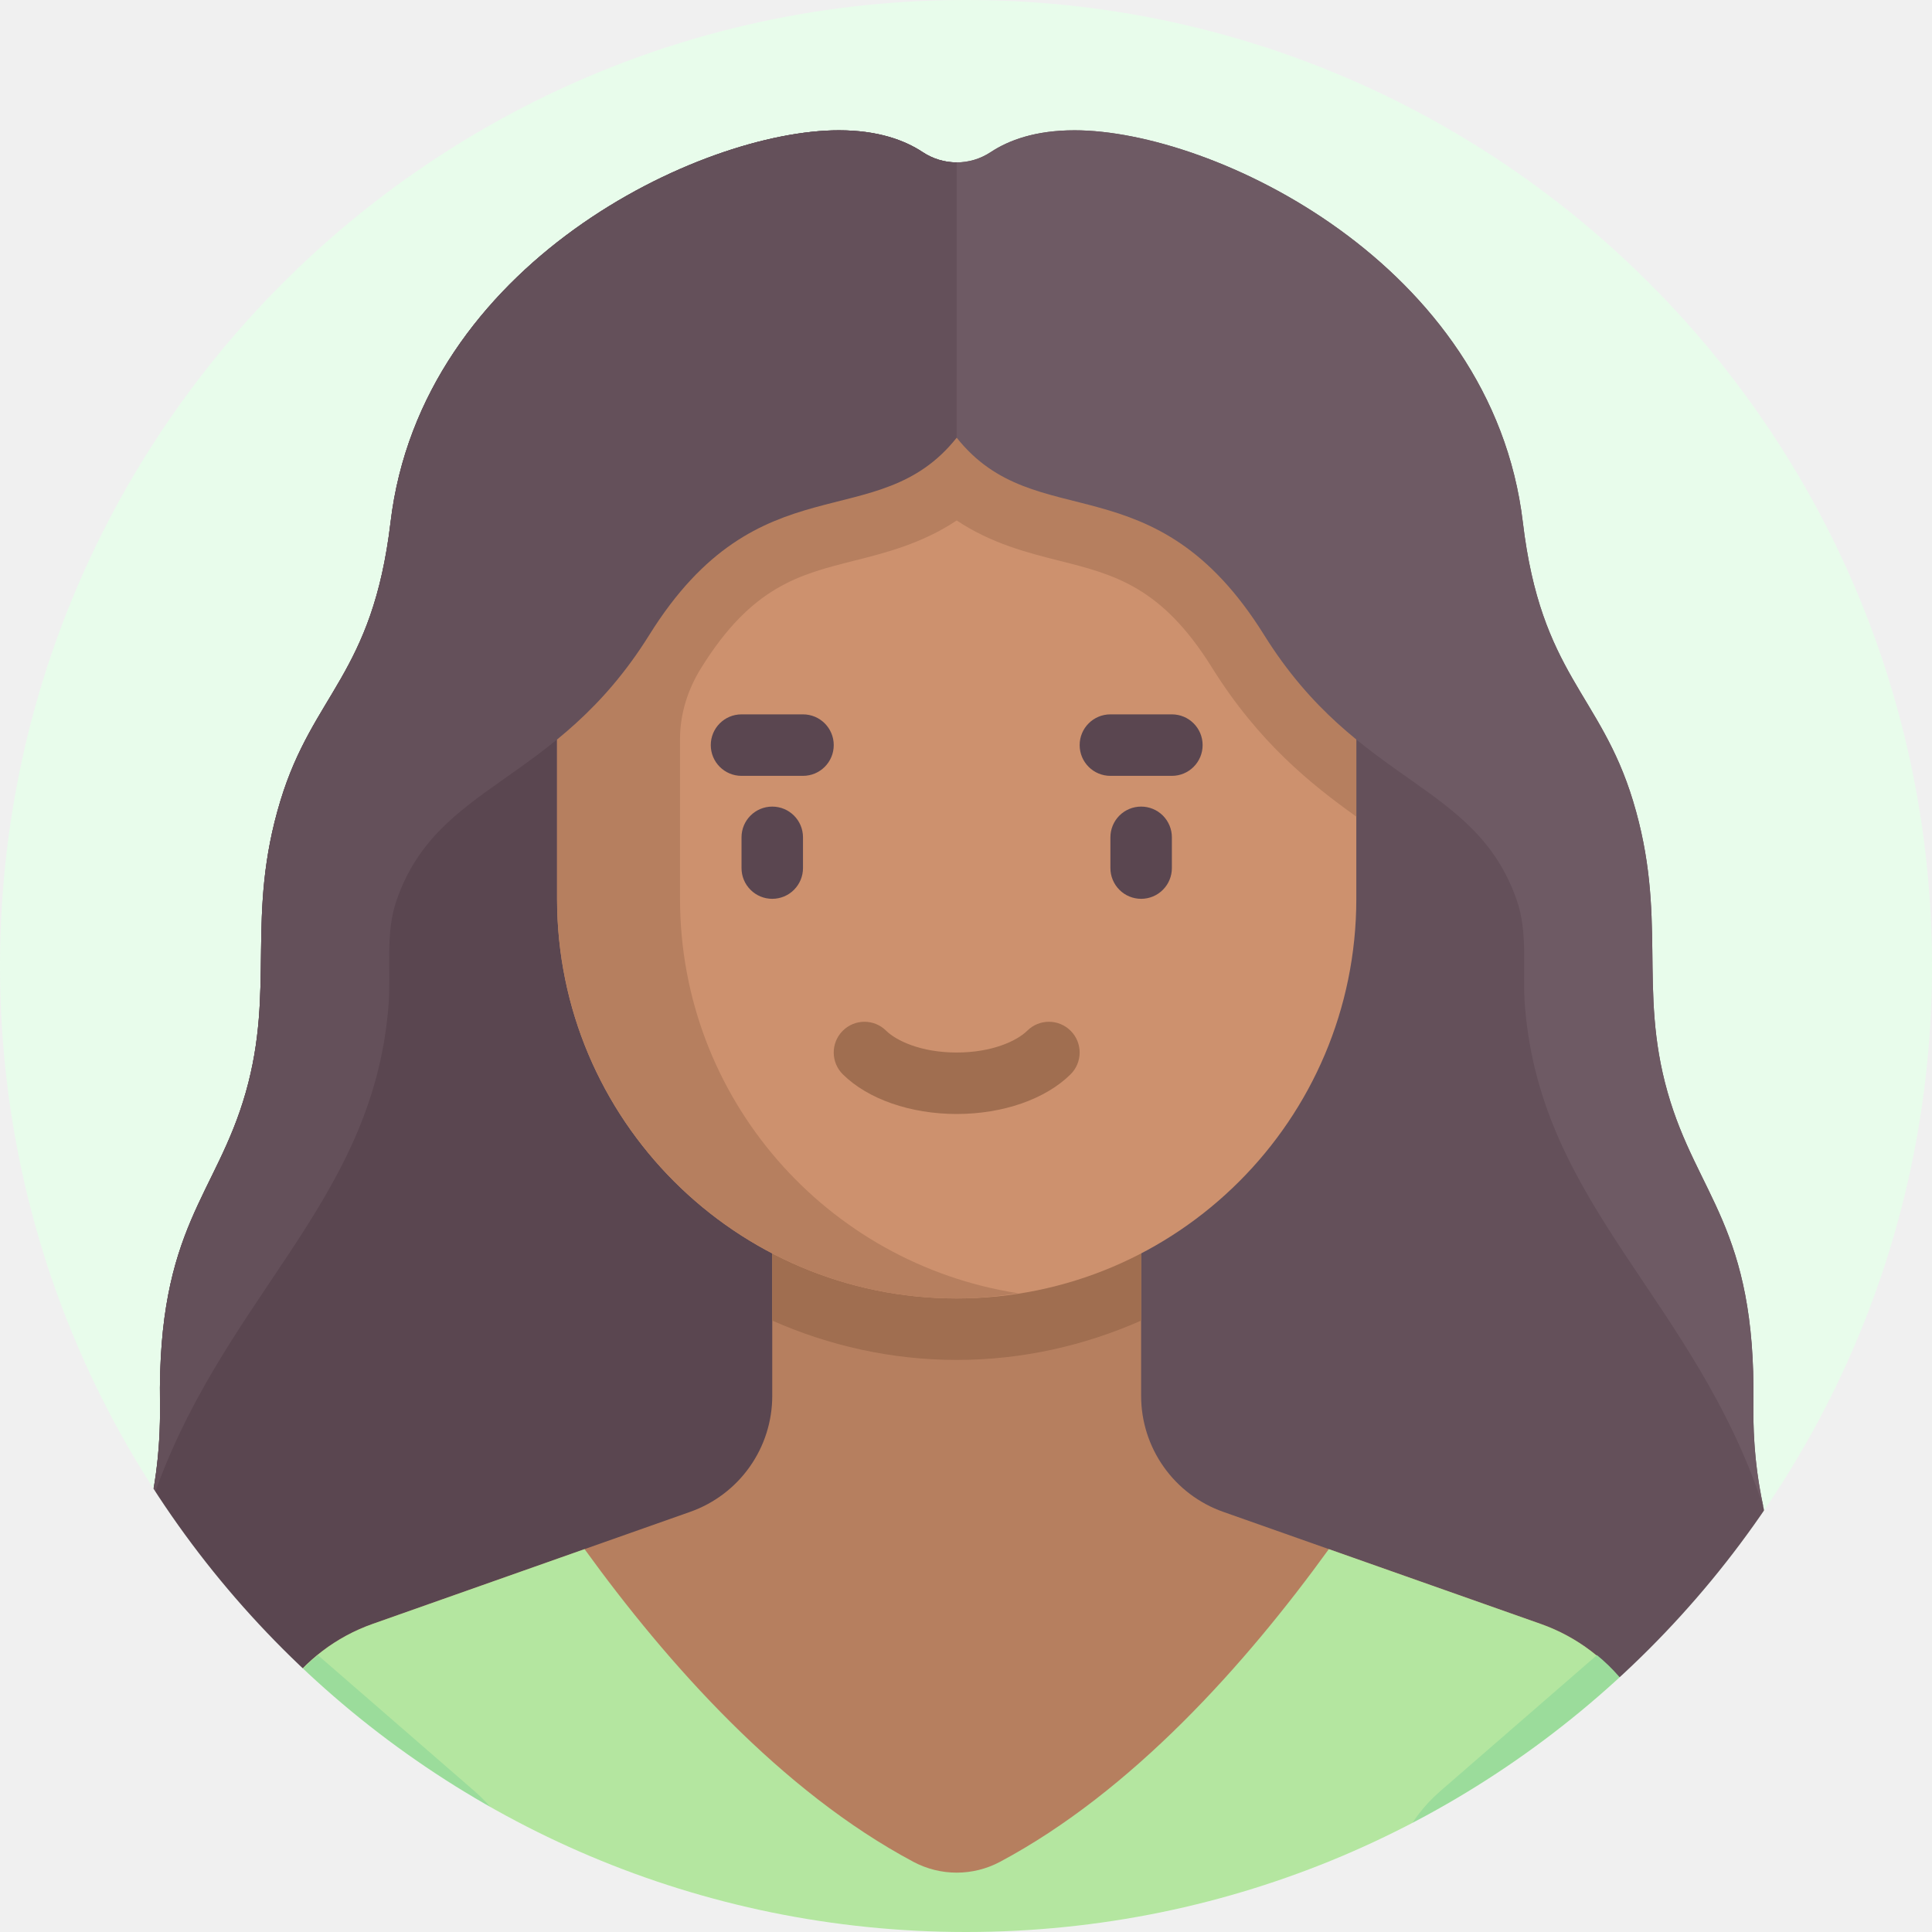
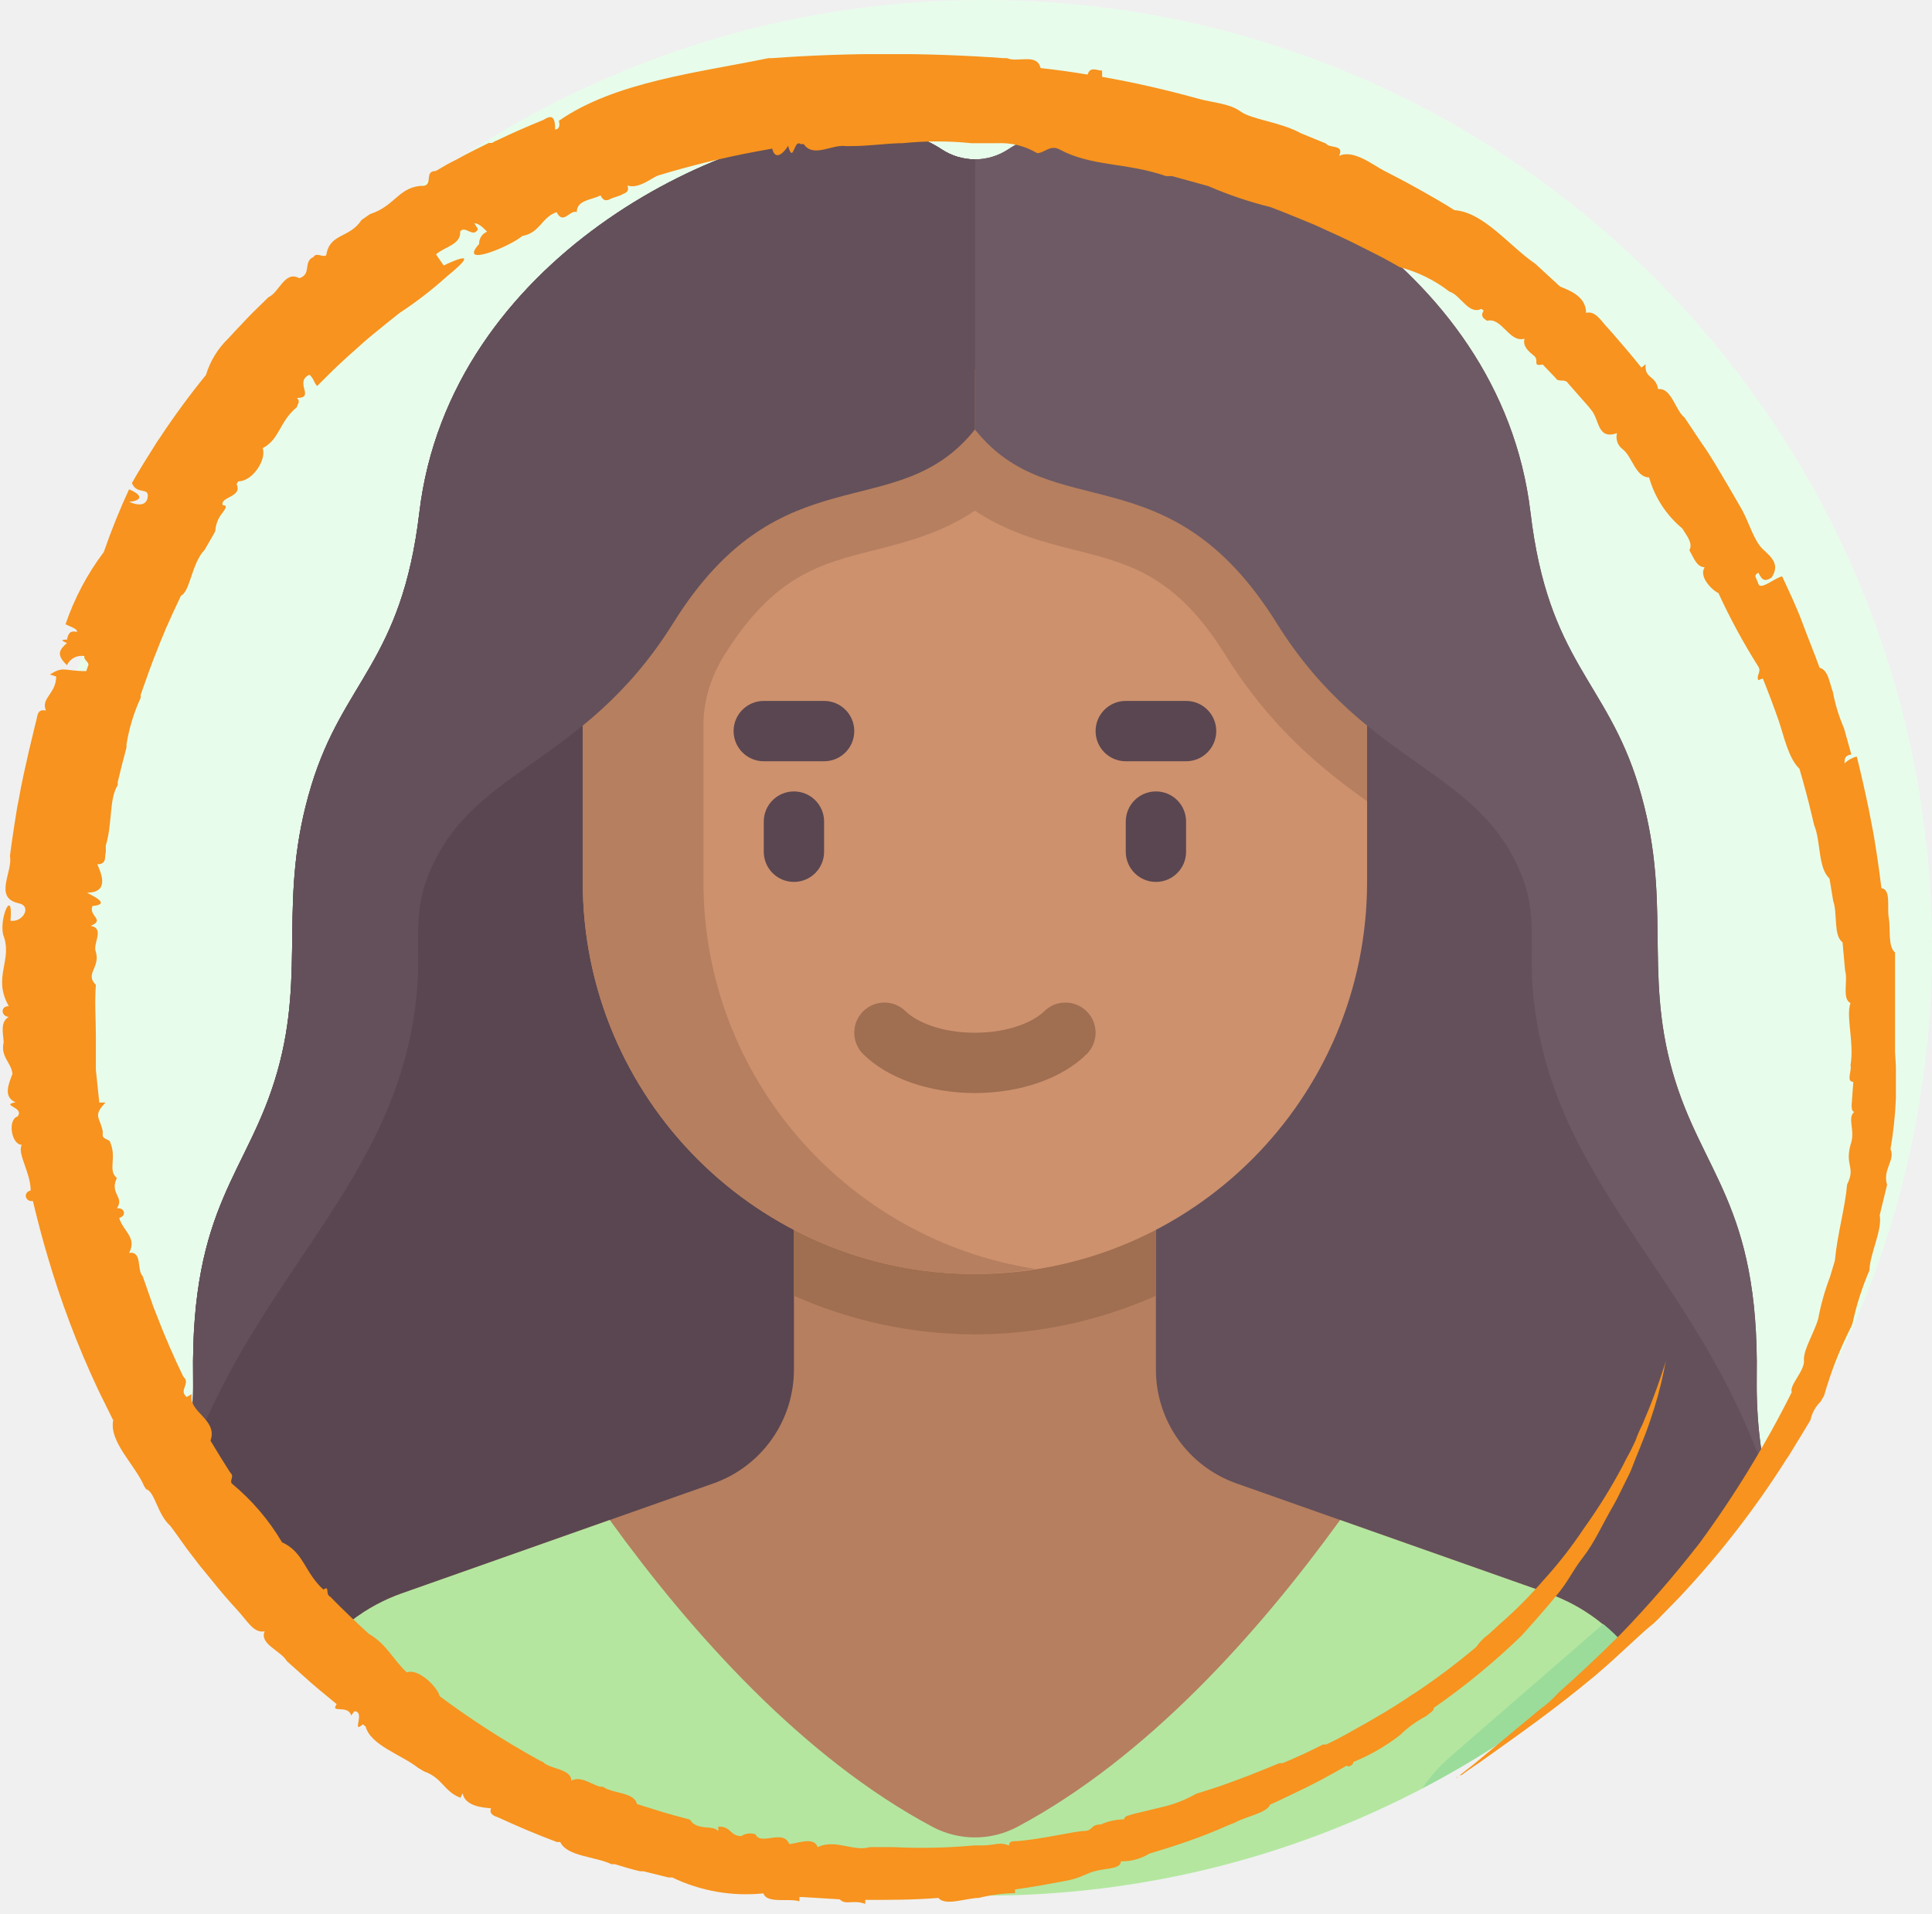
- <svg xmlns="http://www.w3.org/2000/svg" width="105" height="105" viewBox="0 0 105 105" fill="none">
-   <circle cx="52.5" cy="52.5" r="52.5" fill="#E8FCEB" />
-   <mask id="mask0_230_2351" style="mask-type:alpha" maskUnits="userSpaceOnUse" x="0" y="0" width="105" height="105">
-     <circle cx="52.5" cy="52.5" r="52.5" fill="#D9D9D9" />
+ <svg xmlns="http://www.w3.org/2000/svg" width="107" height="106" viewBox="0 0 107 106" fill="none">
+   <circle cx="54.5" cy="52.5" r="52.5" fill="#E8FCEB" />
+   <mask id="mask0_230_2350" style="mask-type:alpha" maskUnits="userSpaceOnUse" x="2" y="0" width="105" height="105">
+     <circle cx="54.5" cy="52.5" r="52.5" fill="#D9D9D9" />
  </mask>
-   <g mask="url(#mask0_230_2351)">
-     <path d="M95.294 76.276C95.433 66.669 92.231 64.999 90.629 59.36C89.018 53.684 90.658 49.807 88.75 43.523C86.975 37.676 83.75 36.688 82.763 28.383C81.093 14.321 65.917 7.081 58.399 7.081C56.273 7.081 54.821 7.621 53.845 8.266C52.716 9.013 51.273 9.013 50.143 8.266C49.167 7.621 47.716 7.081 45.59 7.081C38.072 7.081 22.896 14.321 21.226 28.383C20.239 36.688 17.014 37.676 15.239 43.523C13.331 49.807 14.971 53.684 13.359 59.36C11.758 64.999 8.556 66.669 8.695 76.276C8.857 87.417 2.43 89.92 4.936 97.299C6.807 102.806 16.91 107.323 16.91 107.323H87.079C87.079 107.323 97.182 102.806 99.053 97.299C101.559 89.92 95.132 87.417 95.294 76.276Z" fill="#64505A" />
-     <path d="M51.994 8.826C51.336 8.826 50.692 8.631 50.143 8.266C49.167 7.621 47.716 7.081 45.59 7.081C38.072 7.081 22.896 14.321 21.226 28.383C20.239 36.688 17.014 37.676 15.239 43.523C13.331 49.807 14.971 53.684 13.359 59.36C11.758 64.999 8.556 66.669 8.695 76.276C8.857 87.417 2.43 89.92 4.936 97.299C6.807 102.806 16.91 107.323 16.91 107.323H51.994V8.826Z" fill="#5A4650" />
-     <path d="M83.733 88.256L66.477 82.165C65.173 81.705 64.044 80.852 63.246 79.723C62.447 78.595 62.018 77.246 62.018 75.864V67.226H41.97V75.864C41.97 77.246 41.541 78.595 40.742 79.723C39.944 80.852 38.815 81.705 37.511 82.165L20.256 88.256C16.248 89.67 13.568 93.458 13.568 97.708V105.652C13.568 108.42 15.812 110.665 18.58 110.665H85.408C88.176 110.665 90.42 108.42 90.42 105.652V97.708C90.42 93.458 87.74 89.67 83.733 88.256Z" fill="#B67F5F" />
-     <path d="M83.733 88.256L72.219 84.192C67.688 90.455 61.521 97.362 54.343 101.189C53.62 101.573 52.813 101.774 51.995 101.774C51.176 101.774 50.369 101.573 49.646 101.189C42.468 97.362 36.301 90.455 31.77 84.192L20.256 88.256C16.248 89.67 13.568 93.458 13.568 97.709V105.653C13.568 108.421 15.812 110.665 18.58 110.665H85.409C88.177 110.665 90.421 108.421 90.421 105.653V97.709C90.421 93.458 87.741 89.67 83.733 88.256Z" fill="#B4E6A0" />
-     <path d="M41.97 71.771C45.055 73.135 48.445 73.909 51.995 73.909C55.544 73.909 58.934 73.135 62.019 71.771V67.226H41.97L41.97 71.771Z" fill="#A06E50" />
-     <path d="M51.994 70.568C39.999 70.568 30.275 60.844 30.275 48.849V20.447H73.713V48.849C73.713 60.844 63.989 70.568 51.994 70.568Z" fill="#CD916E" />
-     <path d="M30.275 20.447V48.849C30.275 60.844 39.999 70.568 51.994 70.568C53.133 70.568 54.243 70.454 55.336 70.285C44.931 68.674 36.958 59.705 36.958 48.849V40.16C36.958 38.787 37.384 37.459 38.111 36.294L38.123 36.276C40.866 31.874 43.434 31.226 46.407 30.477C48.114 30.047 50.104 29.546 51.994 28.286C53.884 29.546 55.874 30.047 57.581 30.477C60.554 31.227 63.122 31.874 65.865 36.276C68.417 40.37 71.273 42.634 73.713 44.382V20.447H30.275Z" fill="#B67F5F" />
-     <path d="M51.995 60.543C49.487 60.543 47.175 59.739 45.809 58.391C45.152 57.742 45.145 56.685 45.793 56.029C46.444 55.371 47.501 55.365 48.155 56.013C48.712 56.561 50.049 57.202 51.994 57.202C53.939 57.202 55.277 56.561 55.833 56.013C56.488 55.365 57.545 55.371 58.196 56.029C58.843 56.685 58.837 57.742 58.179 58.391C56.814 59.739 54.502 60.543 51.995 60.543Z" fill="#A06E50" />
-     <path d="M41.97 48.849C41.751 48.849 41.533 48.806 41.331 48.722C41.128 48.638 40.944 48.515 40.789 48.359C40.633 48.204 40.51 48.02 40.426 47.817C40.343 47.615 40.3 47.397 40.3 47.178V45.507C40.3 44.584 41.047 43.837 41.97 43.837C42.894 43.837 43.641 44.584 43.641 45.507V47.178C43.641 47.397 43.598 47.615 43.514 47.817C43.43 48.02 43.307 48.204 43.152 48.359C42.997 48.515 42.812 48.638 42.61 48.722C42.407 48.806 42.19 48.849 41.97 48.849ZM62.019 48.849C61.799 48.849 61.582 48.806 61.379 48.722C61.176 48.638 60.992 48.515 60.837 48.359C60.682 48.204 60.559 48.02 60.475 47.817C60.391 47.615 60.348 47.397 60.348 47.178V45.507C60.348 45.288 60.391 45.07 60.475 44.868C60.559 44.665 60.682 44.481 60.837 44.325C60.992 44.17 61.176 44.047 61.379 43.963C61.582 43.88 61.799 43.836 62.019 43.837C62.238 43.836 62.455 43.88 62.658 43.963C62.861 44.047 63.045 44.17 63.2 44.325C63.355 44.481 63.478 44.665 63.562 44.868C63.646 45.07 63.689 45.288 63.689 45.507V47.178C63.689 47.397 63.646 47.615 63.562 47.817C63.478 48.02 63.355 48.204 63.2 48.359C63.045 48.515 62.861 48.638 62.658 48.722C62.455 48.806 62.238 48.849 62.019 48.849ZM43.641 42.166H40.3C39.376 42.166 38.629 41.418 38.629 40.495C38.629 39.572 39.376 38.824 40.3 38.824H43.641C44.565 38.824 45.312 39.572 45.312 40.495C45.312 41.418 44.564 42.166 43.641 42.166ZM63.689 42.166H60.348C59.424 42.166 58.677 41.418 58.677 40.495C58.677 39.572 59.425 38.824 60.348 38.824H63.689C64.613 38.824 65.36 39.572 65.36 40.495C65.36 41.418 64.613 42.166 63.689 42.166Z" fill="#5A4650" />
-     <path d="M25.801 97.356L17.274 89.952C16.4 90.664 15.666 91.517 15.079 92.47L23.612 99.879C24.154 100.35 24.588 100.931 24.886 101.584C25.184 102.237 25.338 102.946 25.338 103.664V110.665H28.679V103.664C28.68 102.468 28.423 101.286 27.926 100.197C27.43 99.109 26.705 98.14 25.801 97.356ZM78.262 97.356L86.79 89.952C87.664 90.664 88.398 91.517 88.985 92.47L80.452 99.879C79.91 100.35 79.476 100.931 79.178 101.584C78.88 102.237 78.726 102.946 78.726 103.664V110.665H75.385V103.664C75.384 102.468 75.641 101.286 76.138 100.197C76.634 99.109 77.359 98.14 78.262 97.356Z" fill="#9BDC9B" />
-     <path d="M90.629 59.36C89.017 53.684 90.657 49.807 88.75 43.523C86.975 37.676 83.75 36.688 82.763 28.383C81.092 14.321 65.917 7.081 58.398 7.081C56.273 7.081 54.821 7.621 53.845 8.266C53.297 8.631 52.653 8.826 51.994 8.826V23.788C56.31 29.218 62.715 24.902 68.701 34.508C73.79 42.674 80.18 42.468 82.427 48.905C83.071 50.75 82.722 52.721 82.876 54.67C83.737 65.556 92.091 70.568 95.846 81.928C95.488 80.306 95.262 78.461 95.293 76.276C95.433 66.669 92.23 64.999 90.629 59.36Z" fill="#6E5A64" />
-     <path d="M13.359 59.36C14.971 53.684 13.331 49.807 15.239 43.523C17.014 37.676 20.239 36.688 21.226 28.383C22.896 14.321 38.072 7.081 45.59 7.081C47.716 7.081 49.168 7.621 50.144 8.266C50.692 8.631 51.336 8.826 51.995 8.826V23.788C47.679 29.218 41.274 24.902 35.287 34.508C30.199 42.674 23.809 42.468 21.561 48.905C20.917 50.75 21.267 52.721 21.113 54.67C20.251 65.556 11.898 70.568 8.143 81.928C8.501 80.306 8.727 78.461 8.695 76.276C8.556 66.669 11.758 64.999 13.359 59.36Z" fill="#64505A" />
+   <g mask="url(#mask0_230_2350)">
+     <path d="M97.294 76.276C97.433 66.669 94.231 64.999 92.629 59.36C91.018 53.684 92.658 49.807 90.75 43.523C88.975 37.676 85.75 36.688 84.763 28.383C83.093 14.321 67.917 7.081 60.399 7.081C58.273 7.081 56.821 7.621 55.845 8.266C54.716 9.013 53.273 9.013 52.143 8.266C51.167 7.621 49.716 7.081 47.59 7.081C40.072 7.081 24.896 14.321 23.226 28.383C22.239 36.688 19.014 37.676 17.239 43.523C15.331 49.807 16.971 53.684 15.359 59.36C13.758 64.999 10.556 66.669 10.695 76.276C10.857 87.417 4.43 89.92 6.936 97.299C8.807 102.806 18.91 107.323 18.91 107.323H89.079C89.079 107.323 99.182 102.806 101.053 97.299C103.559 89.92 97.132 87.417 97.294 76.276Z" fill="#64505A" />
+     <path d="M53.994 8.826C53.336 8.826 52.692 8.631 52.143 8.266C51.167 7.621 49.716 7.081 47.59 7.081C40.072 7.081 24.896 14.321 23.226 28.383C22.239 36.688 19.014 37.676 17.239 43.523C15.331 49.807 16.971 53.684 15.359 59.36C13.758 64.999 10.556 66.669 10.695 76.276C10.857 87.417 4.43 89.92 6.936 97.299C8.807 102.806 18.91 107.323 18.91 107.323H53.994V8.826Z" fill="#5A4650" />
+     <path d="M85.733 88.256L68.477 82.165C67.173 81.705 66.044 80.852 65.246 79.723C64.447 78.595 64.018 77.246 64.018 75.864V67.226H43.97V75.864C43.97 77.246 43.541 78.595 42.742 79.723C41.944 80.852 40.815 81.705 39.511 82.165L22.256 88.256C18.248 89.67 15.568 93.458 15.568 97.708V105.652C15.568 108.42 17.812 110.665 20.58 110.665H87.408C90.176 110.665 92.42 108.42 92.42 105.652V97.708C92.42 93.458 89.74 89.67 85.733 88.256Z" fill="#B67F5F" />
+     <path d="M85.733 88.256L74.219 84.192C69.688 90.455 63.521 97.362 56.343 101.189C55.62 101.573 54.813 101.774 53.995 101.774C53.176 101.774 52.369 101.573 51.646 101.189C44.468 97.362 38.301 90.455 33.77 84.192L22.256 88.256C18.248 89.67 15.568 93.458 15.568 97.709V105.653C15.568 108.421 17.812 110.665 20.58 110.665H87.409C90.177 110.665 92.421 108.421 92.421 105.653V97.709C92.421 93.458 89.741 89.67 85.733 88.256Z" fill="#B4E6A0" />
+     <path d="M43.97 71.771C47.055 73.135 50.445 73.909 53.995 73.909C57.544 73.909 60.934 73.135 64.019 71.771V67.226H43.97L43.97 71.771Z" fill="#A06E50" />
+     <path d="M53.994 70.568C41.999 70.568 32.275 60.844 32.275 48.849V20.447H75.713V48.849C75.713 60.844 65.989 70.568 53.994 70.568Z" fill="#CD916E" />
+     <path d="M32.275 20.447V48.849C32.275 60.844 41.999 70.568 53.994 70.568C55.133 70.568 56.243 70.454 57.336 70.285C46.931 68.674 38.958 59.705 38.958 48.849V40.16C38.958 38.787 39.384 37.459 40.111 36.294L40.123 36.276C42.866 31.874 45.434 31.226 48.407 30.477C50.114 30.047 52.104 29.546 53.994 28.286C55.884 29.546 57.874 30.047 59.581 30.477C62.554 31.227 65.122 31.874 67.865 36.276C70.417 40.37 73.273 42.634 75.713 44.382V20.447H32.275Z" fill="#B67F5F" />
+     <path d="M53.995 60.543C51.487 60.543 49.175 59.739 47.809 58.391C47.152 57.742 47.145 56.685 47.793 56.029C48.444 55.371 49.501 55.365 50.155 56.013C50.712 56.561 52.049 57.202 53.994 57.202C55.939 57.202 57.277 56.561 57.833 56.013C58.488 55.365 59.545 55.371 60.196 56.029C60.843 56.685 60.837 57.742 60.179 58.391C58.814 59.739 56.502 60.543 53.995 60.543Z" fill="#A06E50" />
+     <path d="M43.97 48.849C43.751 48.849 43.533 48.806 43.331 48.722C43.128 48.638 42.944 48.515 42.789 48.359C42.633 48.204 42.51 48.02 42.426 47.817C42.343 47.615 42.3 47.397 42.3 47.178V45.507C42.3 44.584 43.047 43.837 43.97 43.837C44.894 43.837 45.641 44.584 45.641 45.507V47.178C45.641 47.397 45.598 47.615 45.514 47.817C45.43 48.02 45.307 48.204 45.152 48.359C44.997 48.515 44.812 48.638 44.61 48.722C44.407 48.806 44.19 48.849 43.97 48.849ZM64.019 48.849C63.799 48.849 63.582 48.806 63.379 48.722C63.176 48.638 62.992 48.515 62.837 48.359C62.682 48.204 62.559 48.02 62.475 47.817C62.391 47.615 62.348 47.397 62.348 47.178V45.507C62.348 45.288 62.391 45.07 62.475 44.868C62.559 44.665 62.682 44.481 62.837 44.325C62.992 44.17 63.176 44.047 63.379 43.963C63.582 43.88 63.799 43.836 64.019 43.837C64.238 43.836 64.455 43.88 64.658 43.963C64.861 44.047 65.045 44.17 65.2 44.325C65.355 44.481 65.478 44.665 65.562 44.868C65.646 45.07 65.689 45.288 65.689 45.507V47.178C65.689 47.397 65.646 47.615 65.562 47.817C65.478 48.02 65.355 48.204 65.2 48.359C65.045 48.515 64.861 48.638 64.658 48.722C64.455 48.806 64.238 48.849 64.019 48.849ZM45.641 42.166H42.3C41.376 42.166 40.629 41.418 40.629 40.495C40.629 39.572 41.376 38.824 42.3 38.824H45.641C46.565 38.824 47.312 39.572 47.312 40.495C47.312 41.418 46.564 42.166 45.641 42.166ZM65.689 42.166H62.348C61.424 42.166 60.677 41.418 60.677 40.495C60.677 39.572 61.425 38.824 62.348 38.824H65.689C66.613 38.824 67.36 39.572 67.36 40.495C67.36 41.418 66.613 42.166 65.689 42.166Z" fill="#5A4650" />
+     <path d="M27.801 97.356L19.274 89.952C18.4 90.664 17.666 91.517 17.079 92.47L25.612 99.879C26.154 100.35 26.588 100.931 26.886 101.584C27.184 102.237 27.338 102.946 27.338 103.664V110.665H30.679V103.664C30.68 102.468 30.423 101.286 29.926 100.197C29.43 99.109 28.705 98.14 27.801 97.356ZM80.262 97.356L88.79 89.952C89.664 90.664 90.398 91.517 90.985 92.47L82.452 99.879C81.91 100.35 81.476 100.931 81.178 101.584C80.88 102.237 80.726 102.946 80.726 103.664V110.665H77.385V103.664C77.384 102.468 77.641 101.286 78.138 100.197C78.634 99.109 79.359 98.14 80.262 97.356Z" fill="#9BDC9B" />
+     <path d="M92.629 59.36C91.017 53.684 92.657 49.807 90.75 43.523C88.975 37.676 85.75 36.688 84.763 28.383C83.092 14.321 67.917 7.081 60.398 7.081C58.273 7.081 56.821 7.621 55.845 8.266C55.297 8.631 54.653 8.826 53.994 8.826V23.788C58.31 29.218 64.715 24.902 70.701 34.508C75.79 42.674 82.18 42.468 84.427 48.905C85.071 50.75 84.722 52.721 84.876 54.67C85.737 65.556 94.091 70.568 97.846 81.928C97.488 80.306 97.262 78.461 97.293 76.276C97.433 66.669 94.23 64.999 92.629 59.36Z" fill="#6E5A64" />
+     <path d="M15.359 59.36C16.971 53.684 15.331 49.807 17.239 43.523C19.014 37.676 22.239 36.688 23.226 28.383C24.896 14.321 40.072 7.081 47.59 7.081C49.716 7.081 51.168 7.621 52.144 8.266C52.692 8.631 53.336 8.826 53.995 8.826V23.788C49.679 29.218 43.274 24.902 37.287 34.508C32.199 42.674 25.809 42.468 23.561 48.905C22.917 50.75 23.267 52.721 23.113 54.67C22.251 65.556 13.898 70.568 10.143 81.928C10.501 80.306 10.727 78.461 10.695 76.276C10.556 66.669 13.758 64.999 15.359 59.36Z" fill="#64505A" />
  </g>
+   <g clip-path="url(#clip0_230_2350)">
+     <path fill-rule="evenodd" clip-rule="evenodd" d="M104.701 63.647C105.008 61.878 105.092 60.078 104.953 58.289V57.723V56.953C104.953 56.184 104.953 55.382 104.953 54.66C104.953 53.937 104.953 53.387 104.953 52.758C104.544 52.413 104.717 51.502 104.607 50.857C104.497 50.213 104.749 49.286 104.199 49.192C104.073 48.186 103.932 47.181 103.759 46.175L103.507 44.871C103.303 43.881 103.083 42.892 102.832 41.902C102.579 41.969 102.346 42.099 102.156 42.279C102.156 42.059 102.156 41.839 102.533 41.792L102.125 40.331C101.846 39.691 101.64 39.021 101.512 38.335C101.323 37.833 101.261 37.11 100.774 36.984C100.475 36.151 100.161 35.413 99.831 34.517C99.501 33.622 99.092 32.773 98.7 31.925C98.291 32.004 97.506 32.726 97.38 32.333C97.254 31.941 97.097 31.893 97.38 31.721C97.537 31.972 97.631 32.318 98.118 31.988C98.59 31.265 98.118 30.872 97.631 30.417C97.144 29.961 96.877 28.971 96.484 28.248L96.013 27.431L95.636 26.787C95.18 26.017 94.725 25.216 94.238 24.541L93.295 23.127C92.776 22.718 92.572 21.461 91.834 21.555C91.692 20.754 91.064 21.006 91.142 20.173L90.907 20.361C90.404 19.733 89.87 19.104 89.336 18.492L89.084 18.209C88.707 17.832 88.377 17.188 87.843 17.329C87.843 16.371 86.822 16.056 86.397 15.868L85.031 14.611C83.601 13.637 82.171 11.751 80.553 11.641C79.94 11.249 79.139 10.793 78.463 10.416C77.788 10.039 77.269 9.772 76.656 9.457C76.044 9.143 74.944 8.248 74.158 8.64C74.488 7.981 73.608 8.232 73.436 7.949L72.744 7.666L72.053 7.384C70.922 6.755 69.335 6.629 68.706 6.174C68.078 5.718 67.135 5.687 66.365 5.467C64.606 4.98 62.83 4.571 61.039 4.257V3.911C60.756 3.911 60.364 3.66 60.238 4.131C59.374 3.99 58.51 3.864 57.63 3.77C57.441 2.922 56.326 3.487 55.776 3.22H55.572C51.304 2.912 47.019 2.912 42.751 3.22H42.562C38.697 4.021 34.062 4.524 30.952 6.692C31.03 6.991 30.952 7.148 30.747 7.179C30.747 6.472 30.575 6.331 30.087 6.645C29.239 6.991 28.406 7.352 27.589 7.745L27.416 7.824L27.244 7.918H27.071C26.49 8.201 25.892 8.499 25.327 8.813L24.808 9.08L24.133 9.473C23.489 9.473 23.976 10.18 23.489 10.29C22.09 10.29 21.918 11.406 20.488 11.861L20.331 11.971L20.016 12.191C19.357 13.213 18.257 12.898 18.068 14.139C17.864 14.281 17.534 13.951 17.361 14.234C16.764 14.501 17.283 15.177 16.576 15.412C15.774 14.957 15.46 16.213 14.863 16.465L14.722 16.606C14.25 17.062 13.779 17.517 13.339 18.005C13.103 18.24 12.883 18.492 12.664 18.727C12.075 19.288 11.642 19.992 11.406 20.77C10.495 21.889 9.64 23.053 8.846 24.258L8.736 24.415L8.626 24.588C8.17 25.31 7.714 26.033 7.306 26.756C7.557 27.4 8.217 26.991 8.186 27.479C8.154 27.966 7.746 28.06 7.149 27.793C7.432 27.793 8.264 27.589 7.149 27.102C6.624 28.235 6.158 29.393 5.75 30.574C4.835 31.788 4.119 33.14 3.629 34.58C3.881 34.706 4.321 34.832 4.258 35.004C3.834 34.894 3.771 35.161 3.708 35.429C3.519 35.429 3.252 35.429 3.708 35.617C3.284 35.994 3.095 36.261 3.708 36.843C3.792 36.663 3.933 36.516 4.109 36.425C4.285 36.334 4.487 36.304 4.682 36.34C4.603 36.513 4.886 36.638 4.902 36.811L4.776 37.173C3.535 37.173 3.535 36.874 2.765 37.361L3.111 37.471C3.111 38.429 2.247 38.665 2.545 39.356C2.011 39.246 2.09 39.718 1.98 40.016L1.603 41.587C1.398 42.483 1.194 43.379 1.037 44.29L0.958 44.683L0.801 45.657C0.707 46.238 0.628 46.835 0.55 47.416C0.723 48.281 -0.361 49.71 1.006 50.025C1.807 50.166 1.273 51.109 0.581 50.999C0.738 49.129 -0.047 50.794 0.173 51.769C0.738 53.183 -0.44 54.11 0.487 55.728C0.016 55.728 0.047 56.294 0.487 56.325C-1.17347e-05 56.608 0.173 57.205 0.204 57.723C0.016 58.556 0.628 58.839 0.691 59.483C0.518 59.954 0.126 60.756 0.864 61.054C-0.016 61.227 1.383 61.321 0.974 61.84C0.408 62.013 0.628 63.411 1.21 63.411C0.927 63.866 1.713 64.982 1.697 65.94C1.257 66.05 1.398 66.585 1.822 66.522L1.917 66.915C2.137 67.81 2.372 68.706 2.64 69.601C3.369 72.093 4.288 74.525 5.389 76.876L5.562 77.237L6.269 78.667C6.033 79.861 7.479 81.133 7.981 82.312L8.091 82.485C8.578 82.61 8.704 83.867 9.427 84.511L9.663 84.826L10.37 85.815L11.045 86.695L11.752 87.559C12.176 88.094 12.648 88.644 13.182 89.225C13.716 89.806 14.062 90.482 14.659 90.356C14.345 91.063 15.57 91.44 15.884 92.006L16.796 92.823C17.393 93.373 18.021 93.875 18.649 94.394C18.257 94.928 19.278 94.394 19.451 95.022L19.624 94.787C20.268 94.787 19.435 96.091 20.095 95.509L20.252 95.635C20.519 96.672 22.263 97.206 23.143 97.913L23.489 98.118C24.51 98.479 24.573 99.217 25.5 99.579L25.625 99.327C25.735 100.034 26.741 100.129 27.197 100.16C27.071 100.474 27.354 100.584 27.621 100.678C28.674 101.166 29.758 101.621 30.842 102.03H31.03C31.392 102.831 32.994 102.831 33.858 103.255H34.047C34.518 103.397 34.974 103.538 35.445 103.648H35.634L37.032 103.994H37.236C38.804 104.747 40.55 105.051 42.28 104.873C42.468 105.455 43.678 105.125 44.275 105.313V105.078H44.479L46.506 105.203C46.836 105.549 47.244 105.203 47.92 105.455V105.235C49.271 105.235 50.622 105.235 51.974 105.125C52.335 105.596 53.545 105.125 54.205 105.125C54.863 104.962 55.538 104.872 56.216 104.858V104.654C57.158 104.528 58.085 104.355 59.012 104.182C59.939 104.009 60.112 103.758 60.741 103.617C61.369 103.475 62.076 103.507 62.076 103.098C62.63 103.11 63.175 102.963 63.647 102.674C65.124 102.234 66.585 101.747 68.015 101.103L68.376 100.961C68.974 100.616 70.168 100.427 70.34 99.956C70.78 99.767 71.189 99.563 71.613 99.359C72.634 98.887 73.624 98.353 74.598 97.788C74.598 97.913 74.975 97.788 74.944 97.599C75.872 97.222 76.744 96.72 77.536 96.106C77.965 95.688 78.452 95.334 78.982 95.054C79.17 94.897 79.453 94.74 79.406 94.598C81.136 93.398 82.765 92.058 84.276 90.592C84.811 90.005 85.334 89.408 85.848 88.801L86.225 88.345C86.885 87.559 87.042 87.072 87.686 86.24C88.33 85.407 88.707 84.496 89.367 83.364L89.555 83.019L90.247 81.62L90.325 81.448C90.593 80.725 91.048 79.719 91.394 78.682C91.703 77.788 91.955 76.875 92.148 75.949C92.177 75.747 92.219 75.548 92.274 75.352C91.898 76.563 91.458 77.754 90.954 78.918C90.809 79.203 90.683 79.497 90.577 79.798C90.42 80.144 90.247 80.489 90.058 80.819L89.885 81.165C89.26 82.347 88.556 83.486 87.78 84.574L87.67 84.731C87.035 85.682 86.331 86.585 85.565 87.434L85.439 87.575C84.728 88.396 83.961 89.168 83.145 89.885L82.438 90.529C82.173 90.717 81.945 90.951 81.763 91.22C80.69 92.126 79.567 92.97 78.4 93.75L78.243 93.844C77.191 94.567 76.091 95.211 74.975 95.824L74.645 96.012C74.252 96.232 73.86 96.436 73.451 96.625H73.278C72.54 97.002 71.786 97.348 71.032 97.662H70.859L69.618 98.165C69.084 98.385 68.549 98.573 68.046 98.762C67.544 98.95 66.852 99.17 66.24 99.359C65.627 99.708 64.965 99.962 64.276 100.113L62.783 100.474C62.579 100.553 62.249 100.569 62.265 100.773C61.815 100.779 61.372 100.875 60.961 101.056C60.395 101.056 60.521 101.417 60.049 101.417C59.578 101.417 57.457 101.92 56.247 101.983C56.106 101.983 55.87 101.983 55.886 102.218C55.273 101.998 55.21 102.218 54.315 102.218H53.938C52.47 102.353 50.995 102.385 49.523 102.313H48.171C47.26 102.58 46.27 101.841 45.281 102.313C45.092 101.7 44.118 102.124 43.709 102.14C43.379 101.291 42.138 102.25 41.84 101.605C41.711 101.559 41.572 101.543 41.436 101.559C41.299 101.576 41.169 101.624 41.054 101.7C40.426 101.7 40.473 101.134 39.782 101.181V101.433C39.514 101.056 38.587 101.433 38.21 100.788L37.283 100.537L36.733 100.38L35.272 99.924C35.147 99.264 33.937 99.359 33.387 98.966H33.214C32.696 98.793 32.114 98.353 31.643 98.636C31.643 97.96 30.465 98.008 30.072 97.599L29.899 97.52C27.971 96.46 26.118 95.268 24.353 93.954C24.227 93.436 23.159 92.383 22.53 92.634C21.776 91.943 21.415 91.063 20.425 90.497C19.702 89.838 18.98 89.146 18.288 88.439C17.99 88.298 18.288 87.795 17.911 88.046C16.843 87.072 16.843 85.988 15.617 85.423C14.886 84.185 13.945 83.085 12.836 82.17C12.726 82.013 12.915 81.84 12.836 81.668L12.726 81.526C12.365 80.961 12.004 80.379 11.658 79.798C12.082 78.604 10.401 78.227 10.621 77.221L10.338 77.378C9.867 76.986 10.589 76.64 10.15 76.247L9.757 75.414C9.505 74.865 9.27 74.315 9.034 73.749L8.5 72.398L7.903 70.685C7.557 70.34 7.903 69.287 7.149 69.397C7.604 68.549 6.834 68.219 6.599 67.464C7.039 67.339 6.897 66.867 6.473 66.93C6.913 66.286 6.049 66.129 6.473 65.249C5.955 64.825 6.473 64.149 6.112 63.301C6.112 63.081 5.64 63.128 5.688 62.83V62.641C5.515 61.855 5.138 61.808 5.845 61.07H5.499L5.31 59.263V58.54V57.44C5.31 56.482 5.232 55.508 5.31 54.55C4.682 53.937 5.562 53.607 5.31 52.727C5.106 52.287 5.829 51.439 5.028 51.282C5.845 50.936 4.886 50.747 5.122 50.182C6.237 50.087 5.012 49.569 4.823 49.443C6.127 49.443 5.562 48.281 5.389 47.872C5.923 47.872 5.782 47.479 5.86 47.197V46.835C6.237 45.578 6.033 44.258 6.52 43.489V43.316C6.677 42.672 6.834 42.028 7.007 41.399V41.226C7.15 40.335 7.414 39.468 7.793 38.65V38.477C8.107 37.581 8.421 36.685 8.783 35.806L8.861 35.601L9.207 34.769L9.568 33.968L10.024 32.993C10.527 32.773 10.621 31.186 11.328 30.464L11.501 30.165L11.846 29.568L11.925 29.411C11.947 29.035 12.091 28.677 12.334 28.39C12.491 28.17 12.616 27.981 12.334 27.981C12.176 27.51 13.449 27.541 13.103 26.819L13.198 26.662C13.999 26.662 14.769 25.452 14.549 24.823C15.507 24.321 15.444 23.378 16.45 22.545C16.45 22.388 16.67 22.278 16.45 22.042C17.487 22.042 16.261 21.163 17.141 20.754C17.408 21.006 17.361 21.163 17.565 21.383L18.178 20.77C18.555 20.393 18.932 20.047 19.325 19.686L19.451 19.576C19.891 19.183 20.315 18.79 20.771 18.429L21.446 17.879L22.137 17.329C23.063 16.722 23.94 16.044 24.761 15.302C25.767 14.485 26.332 13.872 24.573 14.705L24.149 14.092C24.604 13.668 25.547 13.558 25.484 12.82C25.782 12.458 26.191 13.213 26.474 12.694L26.27 12.364C26.489 12.364 26.741 12.584 26.977 12.835C26.842 12.888 26.727 12.981 26.648 13.102C26.569 13.224 26.53 13.367 26.537 13.511C25.311 14.878 28.312 13.621 28.925 13.071C29.915 12.898 29.993 12.034 30.826 11.751C31.203 12.49 31.564 11.594 31.942 11.751C31.942 11.076 32.774 11.076 33.261 10.824C33.45 11.217 33.67 11.091 33.89 10.982L34.392 10.809C34.565 10.683 34.88 10.699 34.754 10.274C35.351 10.495 36.152 9.819 36.435 9.725C38.231 9.178 40.057 8.732 41.903 8.389L42.767 8.232C42.971 9.065 43.568 8.232 43.647 8.075C43.945 9.143 43.961 7.682 44.338 7.981H44.511C45.045 8.766 46.082 7.981 46.836 8.091H47.182C48.046 8.091 48.926 7.965 49.79 7.933H49.978C51.253 7.8 52.538 7.8 53.812 7.933H55.21C55.992 7.89 56.769 8.082 57.441 8.483C57.85 8.483 58.148 7.996 58.682 8.279C60.474 9.238 62.343 8.986 64.59 9.756H64.92L66.915 10.306C68.028 10.789 69.179 11.178 70.356 11.469C71.157 11.767 71.927 12.097 72.744 12.427L73.058 12.568L74.158 13.071C74.74 13.338 75.29 13.621 75.855 13.904C76.421 14.187 76.876 14.422 77.521 14.799C78.519 15.059 79.455 15.518 80.27 16.151C80.898 16.339 81.323 17.455 82.045 17.109L82.171 17.203C81.967 17.517 82.171 17.643 82.36 17.769C83.177 17.549 83.585 19.01 84.434 18.759C84.324 19.167 84.622 19.434 84.952 19.701C85.282 19.968 84.826 20.314 85.439 20.189L86.146 20.927C86.319 21.225 86.665 20.927 86.853 21.241L88 22.545L88.11 22.687C88.597 23.221 88.44 24.383 89.555 23.991C89.512 24.15 89.517 24.319 89.571 24.476C89.624 24.633 89.722 24.77 89.854 24.87C90.404 25.279 90.577 26.442 91.331 26.442C91.643 27.549 92.284 28.535 93.169 29.27C93.405 29.663 93.782 30.087 93.562 30.48C93.798 30.872 93.955 31.407 94.41 31.422C94.018 32.035 95.07 32.868 95.165 32.836C95.812 34.245 96.552 35.61 97.38 36.921C97.568 37.22 97.254 37.393 97.38 37.675L97.631 37.581C97.945 38.367 98.244 39.152 98.511 39.922C98.778 40.692 99.045 42.012 99.658 42.577C99.909 43.441 100.145 44.306 100.349 45.185L100.475 45.704C100.852 46.615 100.679 48.076 101.323 48.658L101.528 49.899C101.779 50.606 101.528 51.816 102.046 52.193L102.188 53.764C102.36 54.298 101.999 55.335 102.486 55.555C102.219 56.294 102.706 57.77 102.486 59.012C102.58 59.279 102.219 59.923 102.643 59.923L102.549 61.196C102.549 61.353 102.549 61.557 102.69 61.588C102.282 61.95 102.785 62.641 102.486 63.411C102.172 64.605 102.785 64.621 102.298 65.61C102.188 66.915 101.763 68.313 101.622 69.821L101.355 70.717C101.066 71.476 100.845 72.259 100.695 73.058C100.475 73.828 99.862 74.77 99.909 75.352C99.957 75.933 99.077 76.734 99.234 77.111C97.771 80.037 96.063 82.833 94.128 85.47L94.018 85.611C92.694 87.307 91.283 88.932 89.791 90.482L89.665 90.607C88.55 91.723 87.387 92.807 86.319 93.75C86.023 94.083 85.691 94.384 85.329 94.645L81.637 97.709L80.914 98.275C80.71 98.432 80.616 98.51 80.631 98.479C80.647 98.448 80.631 98.479 80.867 98.322H80.946L81.134 98.18L81.354 98.023L81.841 97.693L81.998 97.583C84.198 96.012 86.052 94.724 88.409 92.76L88.55 92.634C89.697 91.66 90.97 90.388 91.551 89.948L91.834 89.68L93.043 88.439C95.251 86.087 97.229 83.531 98.951 80.803L99.061 80.646L99.972 79.154L100.271 78.651C100.353 78.262 100.55 77.906 100.836 77.63L101.025 77.3C101.399 75.987 101.899 74.714 102.518 73.498L102.596 73.309C102.812 72.296 103.128 71.306 103.539 70.355C103.539 69.507 104.262 68.124 104.104 67.307L104.513 65.626C104.246 64.778 104.984 64.259 104.701 63.647Z" fill="#F7931E" />
+   </g>
+   <defs>
+     <clipPath id="clip0_230_2350">
+       <rect width="105" height="102.738" fill="white" transform="translate(0 3)" />
+     </clipPath>
+   </defs>
</svg>
